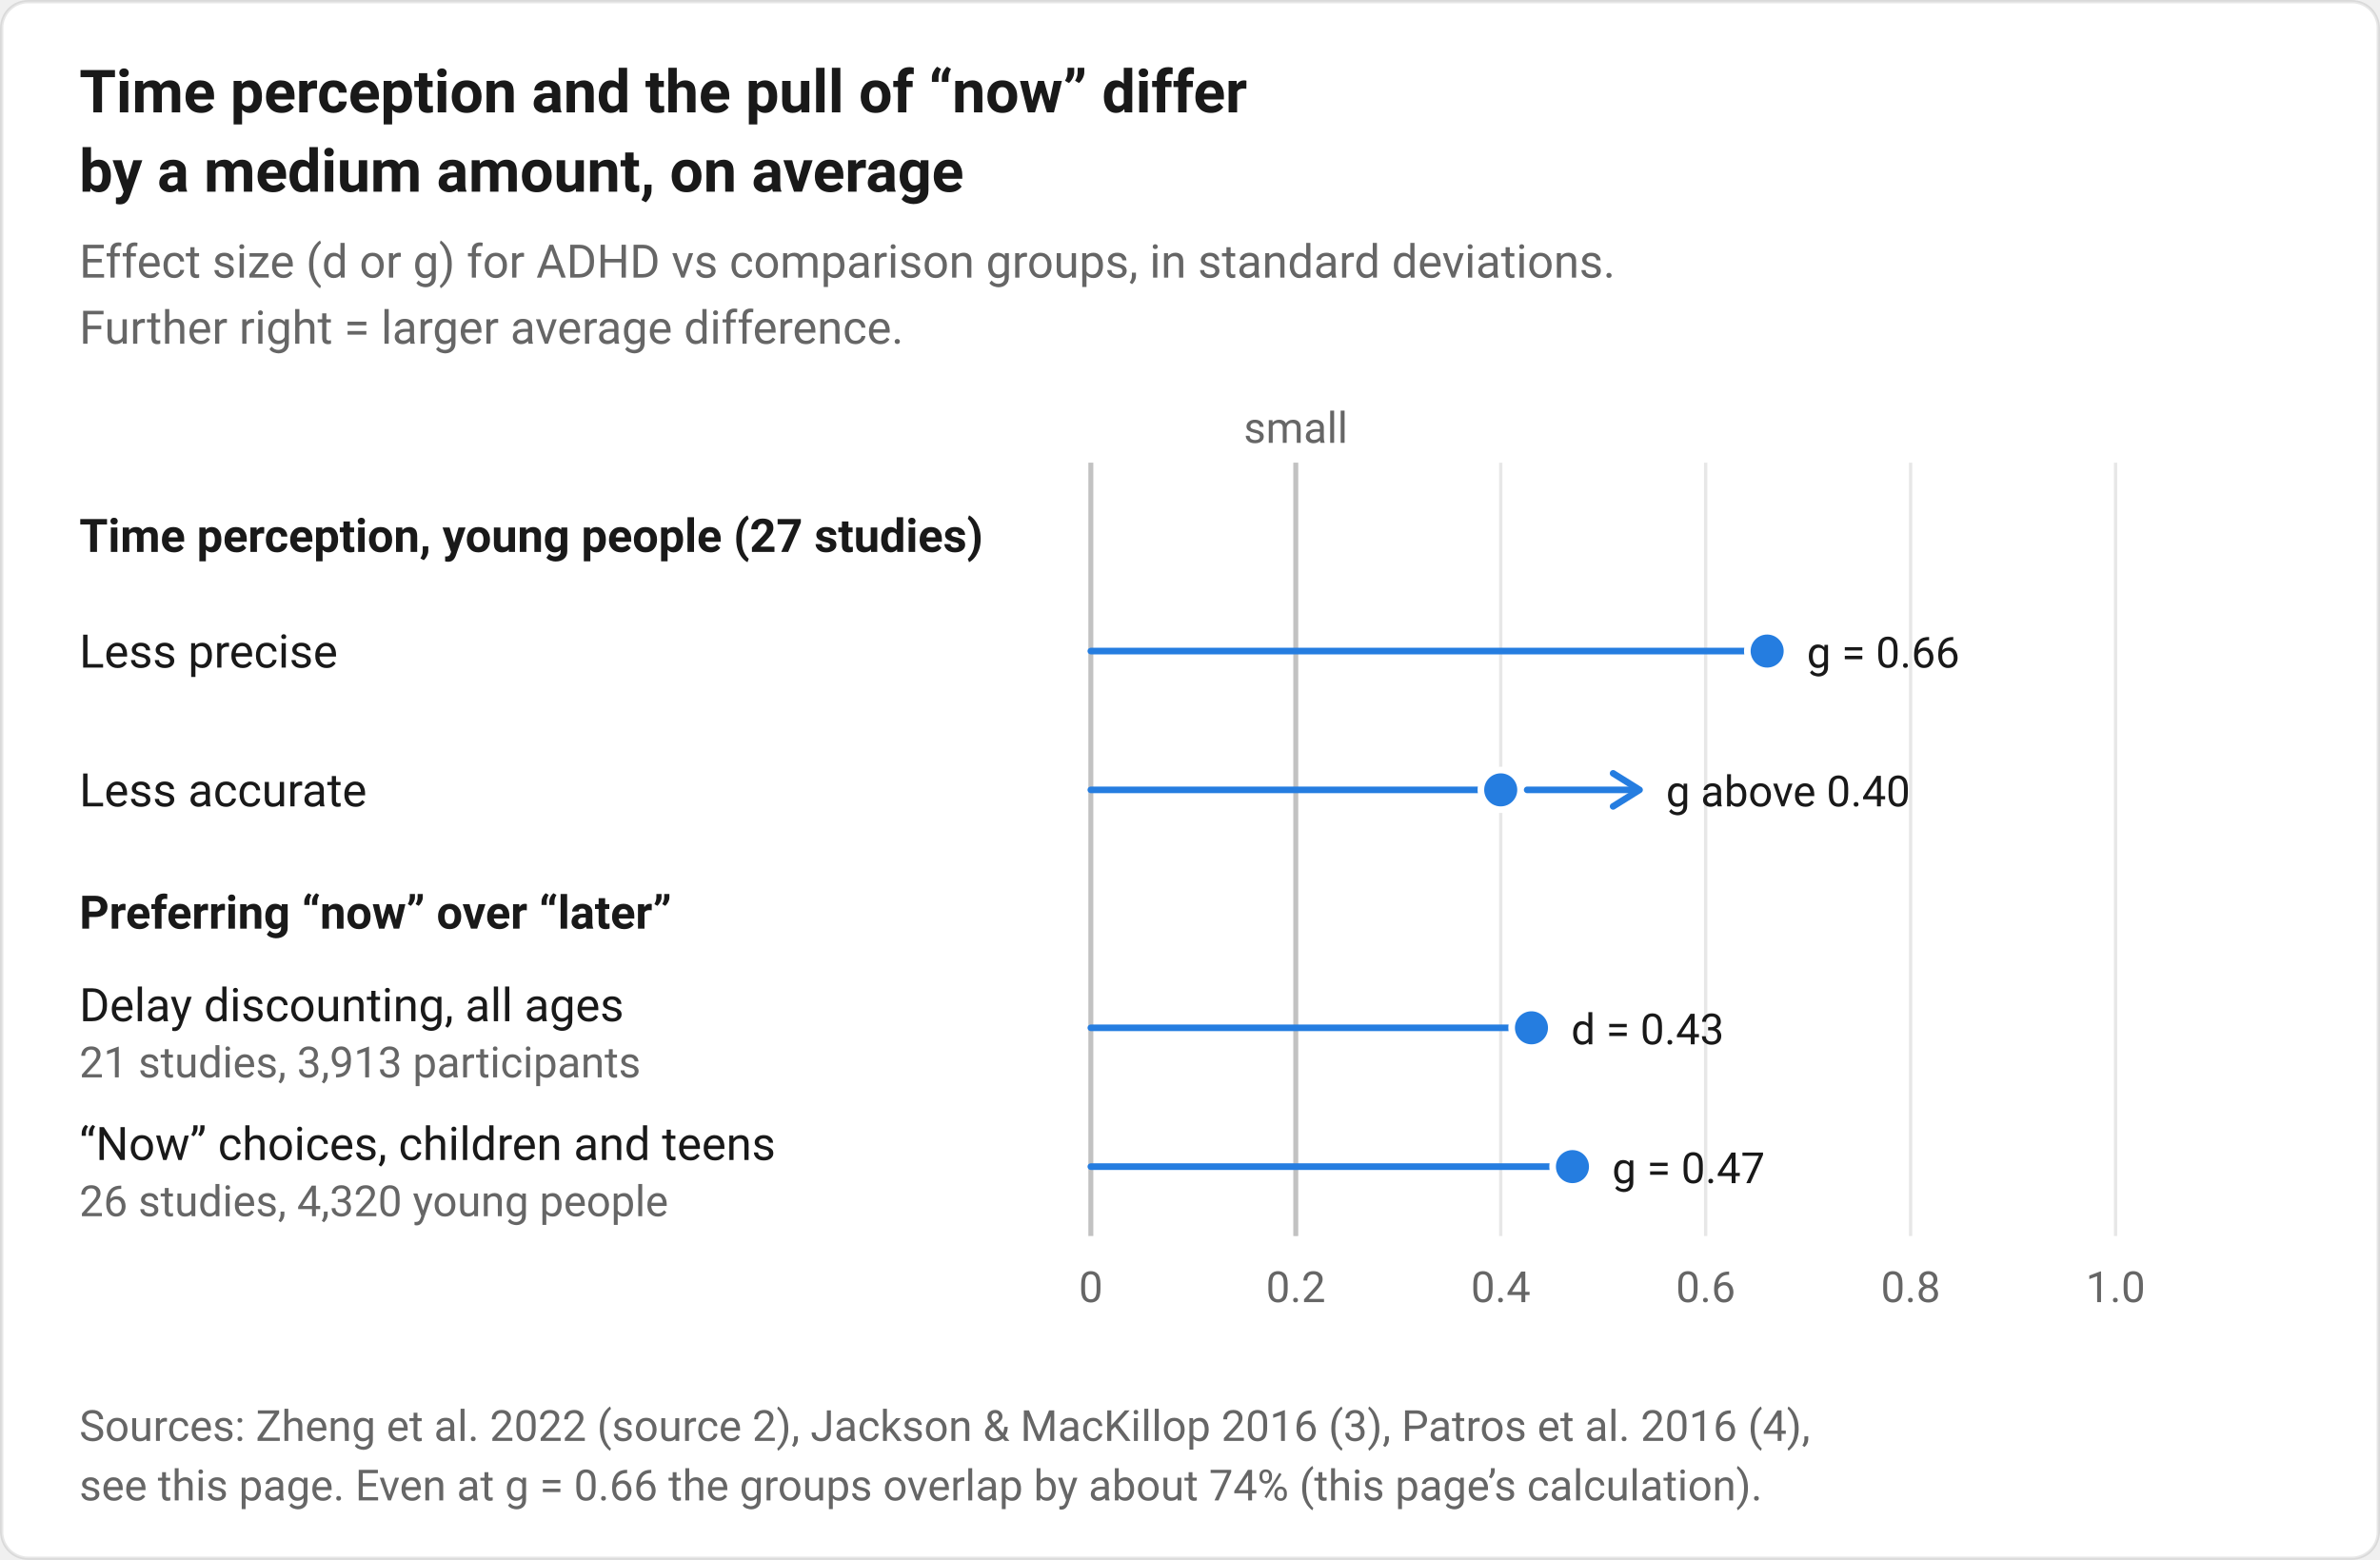
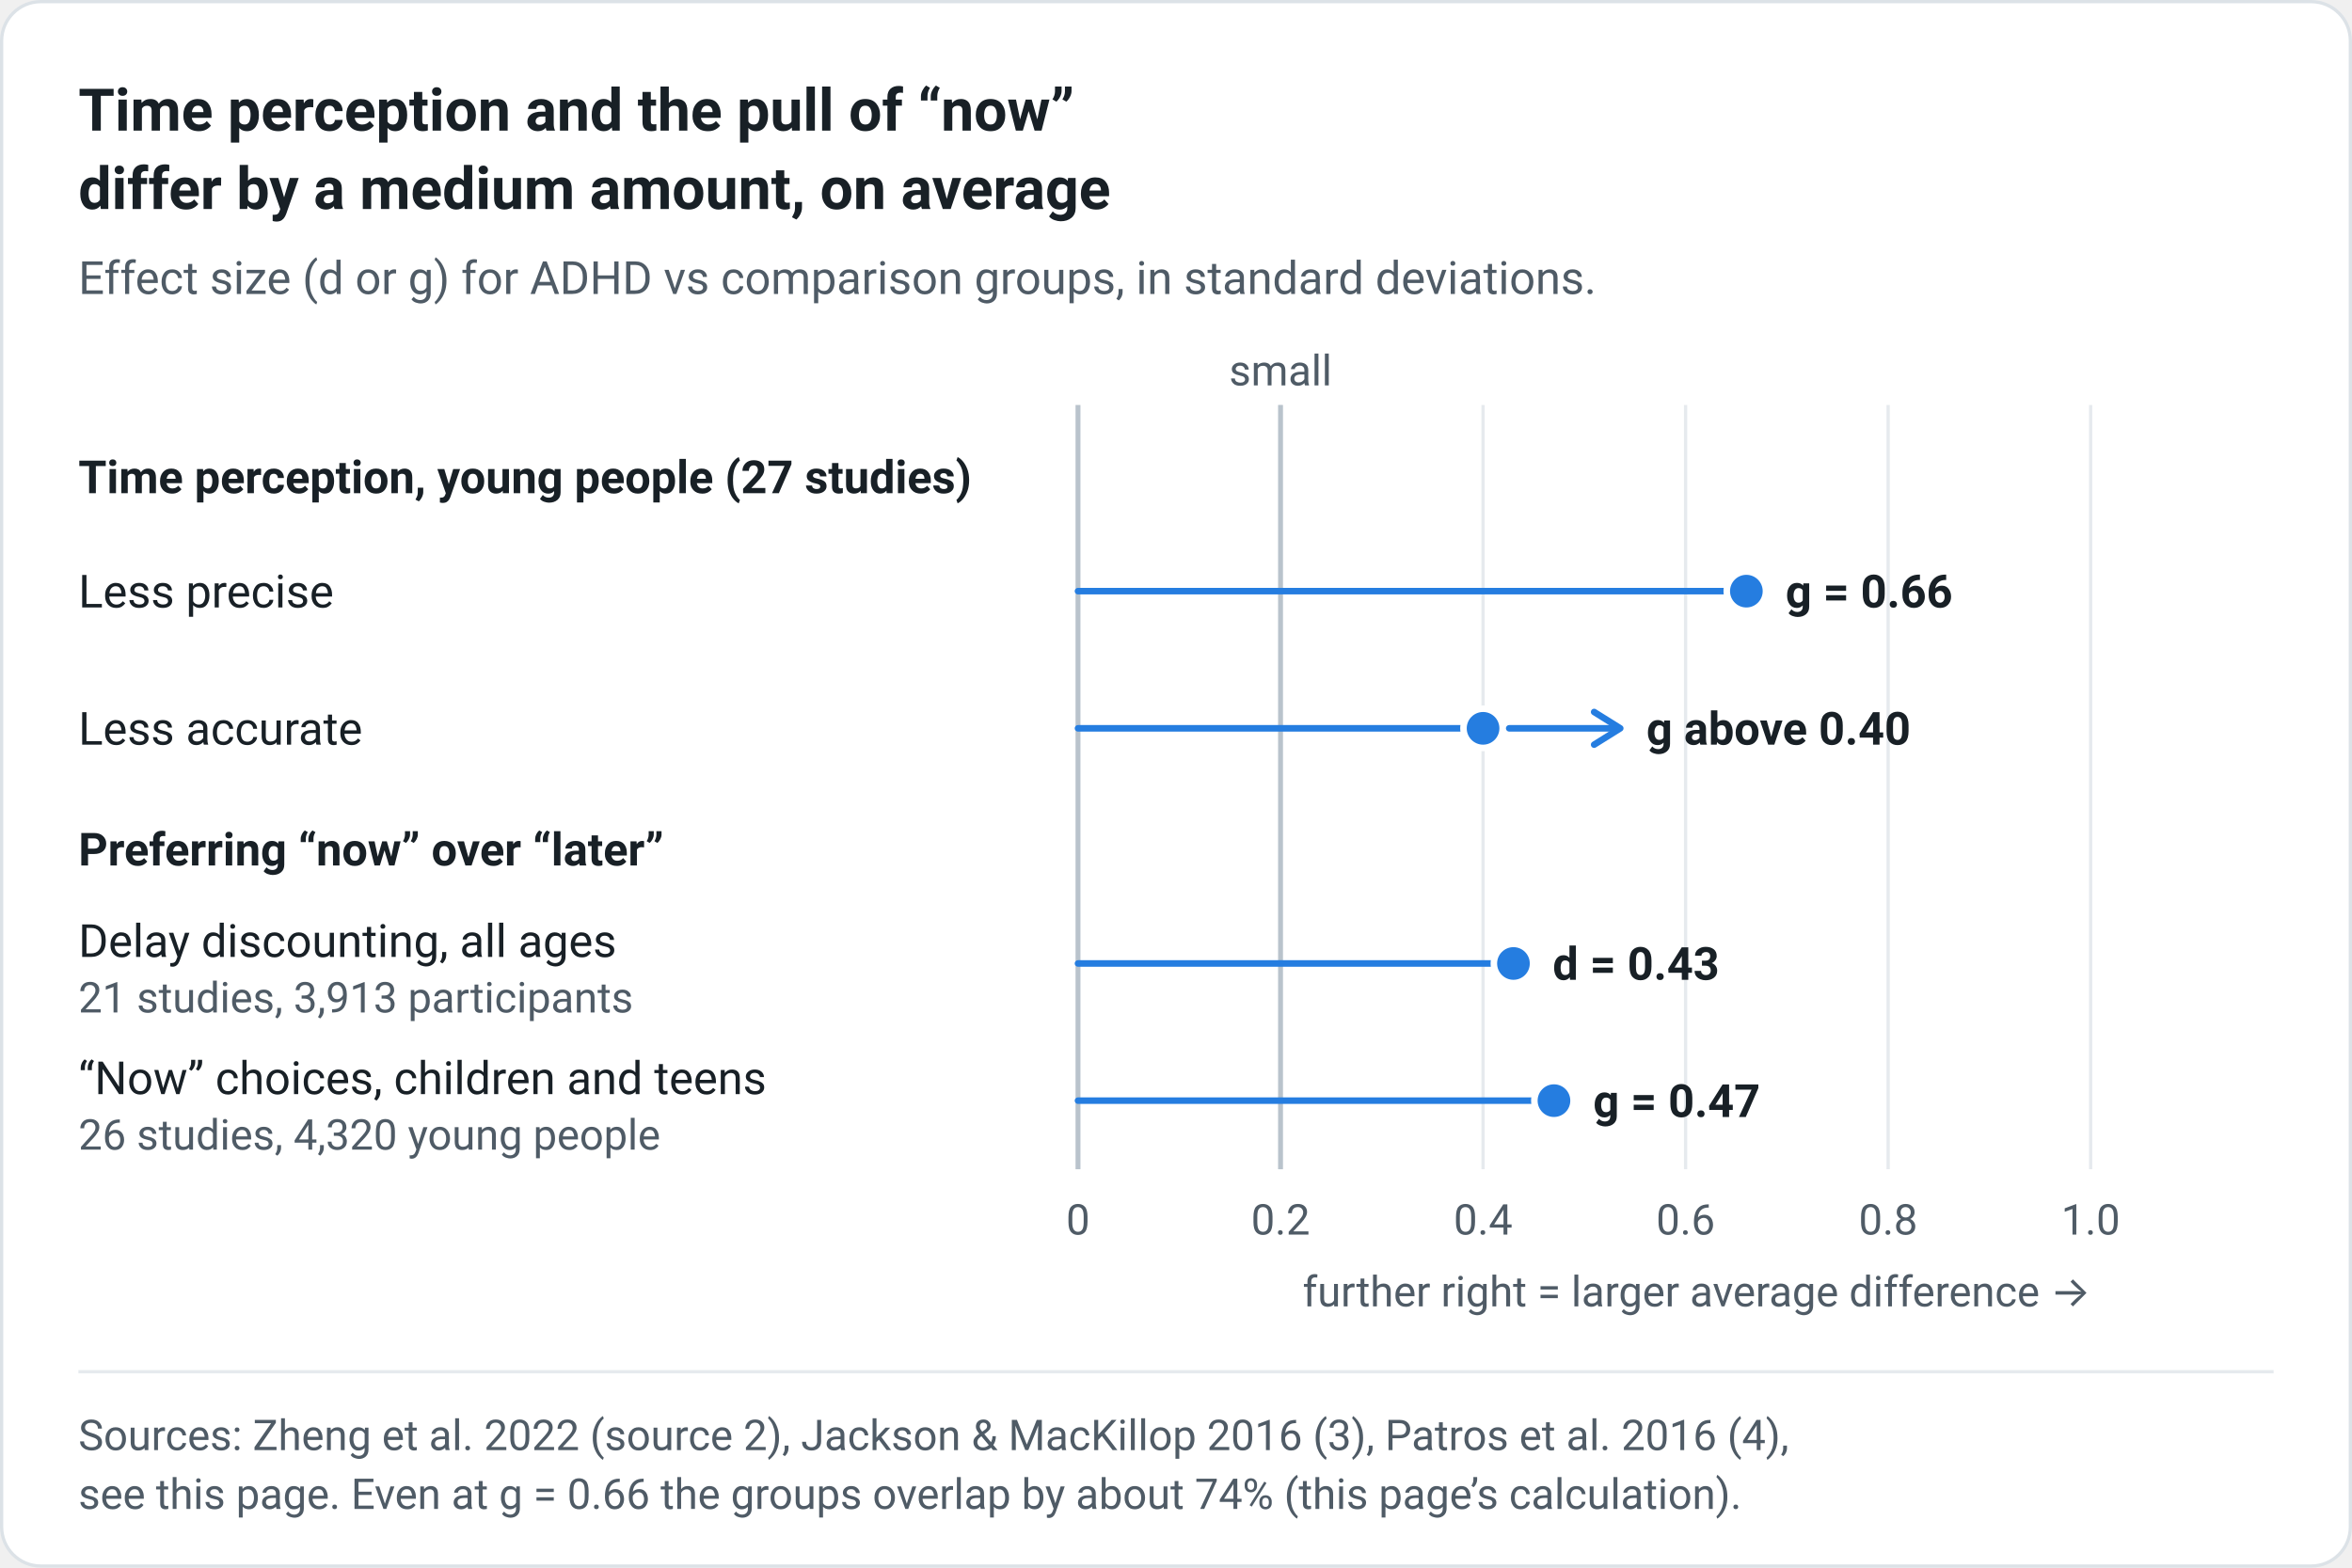
- <svg xmlns="http://www.w3.org/2000/svg" viewBox="0 0 720 472" width="720" height="472" role="img" aria-labelledby="t d" font-family="system-ui, -apple-system, &quot;Segoe UI&quot;, Roboto, sans-serif">
-   <rect x="0.5" y="0.5" width="719" height="471" rx="8" fill="#ffffff" stroke="rgba(11,11,11,0.10)" />
-   <text x="24.0" y="34.0" font-size="18" fill="#191919" text-anchor="start" font-weight="600">Time perception and the pull of “now” differ</text>
-   <text x="24.0" y="58.0" font-size="18" fill="#191919" text-anchor="start" font-weight="600">by a medium amount, on average</text>
-   <text x="24.0" y="84.0" font-size="14" fill="#666666" text-anchor="start" font-weight="400">Effect size (d or g) for ADHD vs comparison groups, in standard deviations.</text>
-   <text x="24.0" y="104.0" font-size="14" fill="#666666" text-anchor="start" font-weight="400">Further right = larger average difference.</text>
-   <line x1="392.0" y1="140.0" x2="392.0" y2="374.0" stroke="#e7e7e7" stroke-width="1" stroke-linecap="butt" />
-   <line x1="454.0" y1="140.0" x2="454.0" y2="374.0" stroke="#e7e7e7" stroke-width="1" stroke-linecap="butt" />
-   <line x1="516.0" y1="140.0" x2="516.0" y2="374.0" stroke="#e7e7e7" stroke-width="1" stroke-linecap="butt" />
-   <line x1="578.0" y1="140.0" x2="578.0" y2="374.0" stroke="#e7e7e7" stroke-width="1" stroke-linecap="butt" />
-   <line x1="640.0" y1="140.0" x2="640.0" y2="374.0" stroke="#e7e7e7" stroke-width="1" stroke-linecap="butt" />
-   <line x1="392.0" y1="140.0" x2="392.0" y2="374.0" stroke="#c2c2c2" stroke-width="1.5" stroke-linecap="butt" />
-   <line x1="330.0" y1="140.0" x2="330.0" y2="374.0" stroke="#c2c2c2" stroke-width="1.5" stroke-linecap="butt" />
-   <text x="330.0" y="394.0" font-size="13" fill="#666666" text-anchor="middle" font-weight="400">0</text>
-   <text x="392.0" y="394.0" font-size="13" fill="#666666" text-anchor="middle" font-weight="400">0.2</text>
-   <text x="454.0" y="394.0" font-size="13" fill="#666666" text-anchor="middle" font-weight="400">0.4</text>
-   <text x="516.0" y="394.0" font-size="13" fill="#666666" text-anchor="middle" font-weight="400">0.6</text>
-   <text x="578.0" y="394.0" font-size="13" fill="#666666" text-anchor="middle" font-weight="400">0.8</text>
-   <text x="640.0" y="394.0" font-size="13" fill="#666666" text-anchor="middle" font-weight="400">1.0</text>
-   <text x="392.0" y="134.0" font-size="13" fill="#666666" text-anchor="middle" font-weight="400">small</text>
-   <text x="24.0" y="167.0" font-size="14" fill="#191919" text-anchor="start" font-weight="600">Time perception, young people (27 studies)</text>
-   <text x="24.0" y="202.0" font-size="14" fill="#191919" text-anchor="start" font-weight="400">Less precise</text>
-   <line x1="330.0" y1="197.0" x2="534.6" y2="197.0" stroke="#257de0" stroke-width="2" stroke-linecap="round" />
-   <circle cx="534.6" cy="197.0" r="6" fill="#257de0" stroke="#ffffff" stroke-width="2" />
-   <text x="546.6" y="202.0" font-size="13" fill="#191919" text-anchor="start" font-weight="400">g = 0.66</text>
-   <text x="24.0" y="244.0" font-size="14" fill="#191919" text-anchor="start" font-weight="400">Less accurate</text>
-   <line x1="330.0" y1="239.0" x2="454.0" y2="239.0" stroke="#257de0" stroke-width="2" stroke-linecap="round" />
-   <circle cx="454.0" cy="239.0" r="6" fill="#257de0" stroke="#ffffff" stroke-width="2" />
-   <line x1="462.0" y1="239.0" x2="494.0" y2="239.0" stroke="#257de0" stroke-width="2" stroke-linecap="round" />
-   <path d="M488.0,234.0 L496.0,239.0 L488.0,244.0" fill="none" stroke="#257de0" stroke-width="2" stroke-linecap="round" stroke-linejoin="round" />
-   <text x="504.0" y="244.0" font-size="13" fill="#191919" text-anchor="start" font-weight="400">g above 0.40</text>
-   <text x="24.0" y="281.0" font-size="14" fill="#191919" text-anchor="start" font-weight="600">Preferring “now” over “later”</text>
-   <text x="24.0" y="309.0" font-size="14" fill="#191919" text-anchor="start" font-weight="400">Delay discounting, all ages</text>
-   <text x="24.0" y="326.0" font-size="13" fill="#666666" text-anchor="start" font-weight="400">21 studies, 3,913 participants</text>
-   <line x1="330.0" y1="311.0" x2="463.3" y2="311.0" stroke="#257de0" stroke-width="2" stroke-linecap="round" />
-   <circle cx="463.3" cy="311.0" r="6" fill="#257de0" stroke="#ffffff" stroke-width="2" />
-   <text x="475.3" y="316.0" font-size="13" fill="#191919" text-anchor="start" font-weight="400">d = 0.43</text>
-   <text x="24.0" y="351.0" font-size="14" fill="#191919" text-anchor="start" font-weight="400">“Now” choices, children and teens</text>
-   <text x="24.0" y="368.0" font-size="13" fill="#666666" text-anchor="start" font-weight="400">26 studies, 4,320 young people</text>
-   <line x1="330.0" y1="353.0" x2="475.7" y2="353.0" stroke="#257de0" stroke-width="2" stroke-linecap="round" />
-   <circle cx="475.7" cy="353.0" r="6" fill="#257de0" stroke="#ffffff" stroke-width="2" />
-   <text x="487.7" y="358.0" font-size="13" fill="#191919" text-anchor="start" font-weight="400">g = 0.47</text>
-   <text x="24.0" y="436.0" font-size="13" fill="#666666" text-anchor="start" font-weight="400">Sources: Zheng et al. 2022 (source 2), Jackson &amp; MacKillop 2016 (3), Patros et al. 2016 (4),</text>
-   <text x="24.0" y="454.0" font-size="13" fill="#666666" text-anchor="start" font-weight="400">see this page. Even at g = 0.66 the groups overlap by about 74% (this page’s calculation).</text>
+ <svg xmlns="http://www.w3.org/2000/svg" viewBox="0 0 720 480" width="720" height="480" role="img" aria-labelledby="t d" font-family="system-ui, -apple-system, &quot;Segoe UI&quot;, Roboto, sans-serif">
+   <rect x="0.5" y="0.5" width="719" height="479" rx="12" fill="#ffffff" stroke="#dce2e7" stroke-width="1" />
+   <text x="24.0" y="40.0" font-size="18" font-weight="600" fill="#182026" text-anchor="start">Time perception and the pull of “now”</text>
+   <text x="24.0" y="64.0" font-size="18" font-weight="600" fill="#182026" text-anchor="start">differ by a medium amount, on average</text>
+   <text x="24.0" y="90.0" font-size="14" font-weight="400" fill="#4f5b66" text-anchor="start">Effect size (d or g) for ADHD vs comparison groups, in standard deviations.</text>
+   <line x1="392.0" y1="124.0" x2="392.0" y2="358.0" stroke="#e6eaee" stroke-width="1" stroke-linecap="butt" />
+   <line x1="454.0" y1="124.0" x2="454.0" y2="358.0" stroke="#e6eaee" stroke-width="1" stroke-linecap="butt" />
+   <line x1="516.0" y1="124.0" x2="516.0" y2="358.0" stroke="#e6eaee" stroke-width="1" stroke-linecap="butt" />
+   <line x1="578.0" y1="124.0" x2="578.0" y2="358.0" stroke="#e6eaee" stroke-width="1" stroke-linecap="butt" />
+   <line x1="640.0" y1="124.0" x2="640.0" y2="358.0" stroke="#e6eaee" stroke-width="1" stroke-linecap="butt" />
+   <line x1="392.0" y1="124.0" x2="392.0" y2="358.0" stroke="#b9c3cc" stroke-width="1.5" stroke-linecap="butt" />
+   <line x1="330.0" y1="124.0" x2="330.0" y2="358.0" stroke="#b9c3cc" stroke-width="1.5" stroke-linecap="butt" />
+   <text x="330.0" y="378.0" font-size="13" fill="#4f5b66" text-anchor="middle" font-weight="400">0</text>
+   <text x="392.0" y="378.0" font-size="13" fill="#4f5b66" text-anchor="middle" font-weight="400">0.2</text>
+   <text x="454.0" y="378.0" font-size="13" fill="#4f5b66" text-anchor="middle" font-weight="400">0.4</text>
+   <text x="516.0" y="378.0" font-size="13" fill="#4f5b66" text-anchor="middle" font-weight="400">0.6</text>
+   <text x="578.0" y="378.0" font-size="13" fill="#4f5b66" text-anchor="middle" font-weight="400">0.8</text>
+   <text x="640.0" y="378.0" font-size="13" fill="#4f5b66" text-anchor="middle" font-weight="400">1.0</text>
+   <text x="392.0" y="118.0" font-size="13" fill="#4f5b66" text-anchor="middle" font-weight="400">small</text>
+   <text x="640.0" y="400.0" font-size="13" fill="#4f5b66" text-anchor="end" font-weight="400">further right = larger average difference →</text>
+   <text x="24.0" y="151.0" font-size="14" fill="#182026" text-anchor="start" font-weight="600">Time perception, young people (27 studies)</text>
+   <text x="24.0" y="186.0" font-size="14" fill="#182026" text-anchor="start" font-weight="400">Less precise</text>
+   <line x1="330.0" y1="181.0" x2="534.6" y2="181.0" stroke="#257de0" stroke-width="2" stroke-linecap="round" />
+   <circle cx="534.6" cy="181.0" r="6" fill="#257de0" stroke="#ffffff" stroke-width="2" />
+   <text x="546.6" y="186.0" font-size="14" fill="#182026" text-anchor="start" font-weight="600">g = 0.66</text>
+   <text x="24.0" y="228.0" font-size="14" fill="#182026" text-anchor="start" font-weight="400">Less accurate</text>
+   <line x1="330.0" y1="223.0" x2="454.0" y2="223.0" stroke="#257de0" stroke-width="2" stroke-linecap="round" />
+   <circle cx="454.0" cy="223.0" r="6" fill="#257de0" stroke="#ffffff" stroke-width="2" />
+   <line x1="462.0" y1="223.0" x2="494.0" y2="223.0" stroke="#257de0" stroke-width="2" stroke-linecap="round" />
+   <path d="M488.0,218.0 L496.0,223.0 L488.0,228.0" fill="none" stroke="#257de0" stroke-width="2" stroke-linecap="round" stroke-linejoin="round" />
+   <text x="504.0" y="228.0" font-size="14" fill="#182026" text-anchor="start" font-weight="600">g above 0.40</text>
+   <text x="24.0" y="265.0" font-size="14" fill="#182026" text-anchor="start" font-weight="600">Preferring “now” over “later”</text>
+   <text x="24.0" y="293.0" font-size="14" fill="#182026" text-anchor="start" font-weight="400">Delay discounting, all ages</text>
+   <text x="24.0" y="310.0" font-size="13" fill="#4f5b66" text-anchor="start" font-weight="400">21 studies, 3,913 participants</text>
+   <line x1="330.0" y1="295.0" x2="463.3" y2="295.0" stroke="#257de0" stroke-width="2" stroke-linecap="round" />
+   <circle cx="463.3" cy="295.0" r="6" fill="#257de0" stroke="#ffffff" stroke-width="2" />
+   <text x="475.3" y="300.0" font-size="14" fill="#182026" text-anchor="start" font-weight="600">d = 0.43</text>
+   <text x="24.0" y="335.0" font-size="14" fill="#182026" text-anchor="start" font-weight="400">“Now” choices, children and teens</text>
+   <text x="24.0" y="352.0" font-size="13" fill="#4f5b66" text-anchor="start" font-weight="400">26 studies, 4,320 young people</text>
+   <line x1="330.0" y1="337.0" x2="475.7" y2="337.0" stroke="#257de0" stroke-width="2" stroke-linecap="round" />
+   <circle cx="475.7" cy="337.0" r="6" fill="#257de0" stroke="#ffffff" stroke-width="2" />
+   <text x="487.7" y="342.0" font-size="14" fill="#182026" text-anchor="start" font-weight="600">g = 0.47</text>
+   <line x1="24" x2="696" y1="420.0" y2="420.0" stroke="#e6eaee" stroke-width="1" />
+   <text x="24.0" y="444.0" font-size="13" font-weight="400" fill="#4f5b66" text-anchor="start">Sources: Zheng et al. 2022 (source 2), Jackson &amp; MacKillop 2016 (3), Patros et al. 2016 (4),</text>
+   <text x="24.0" y="462.0" font-size="13" font-weight="400" fill="#4f5b66" text-anchor="start">see this page. Even at g = 0.66 the groups overlap by about 74% (this page’s calculation).</text>
</svg>
